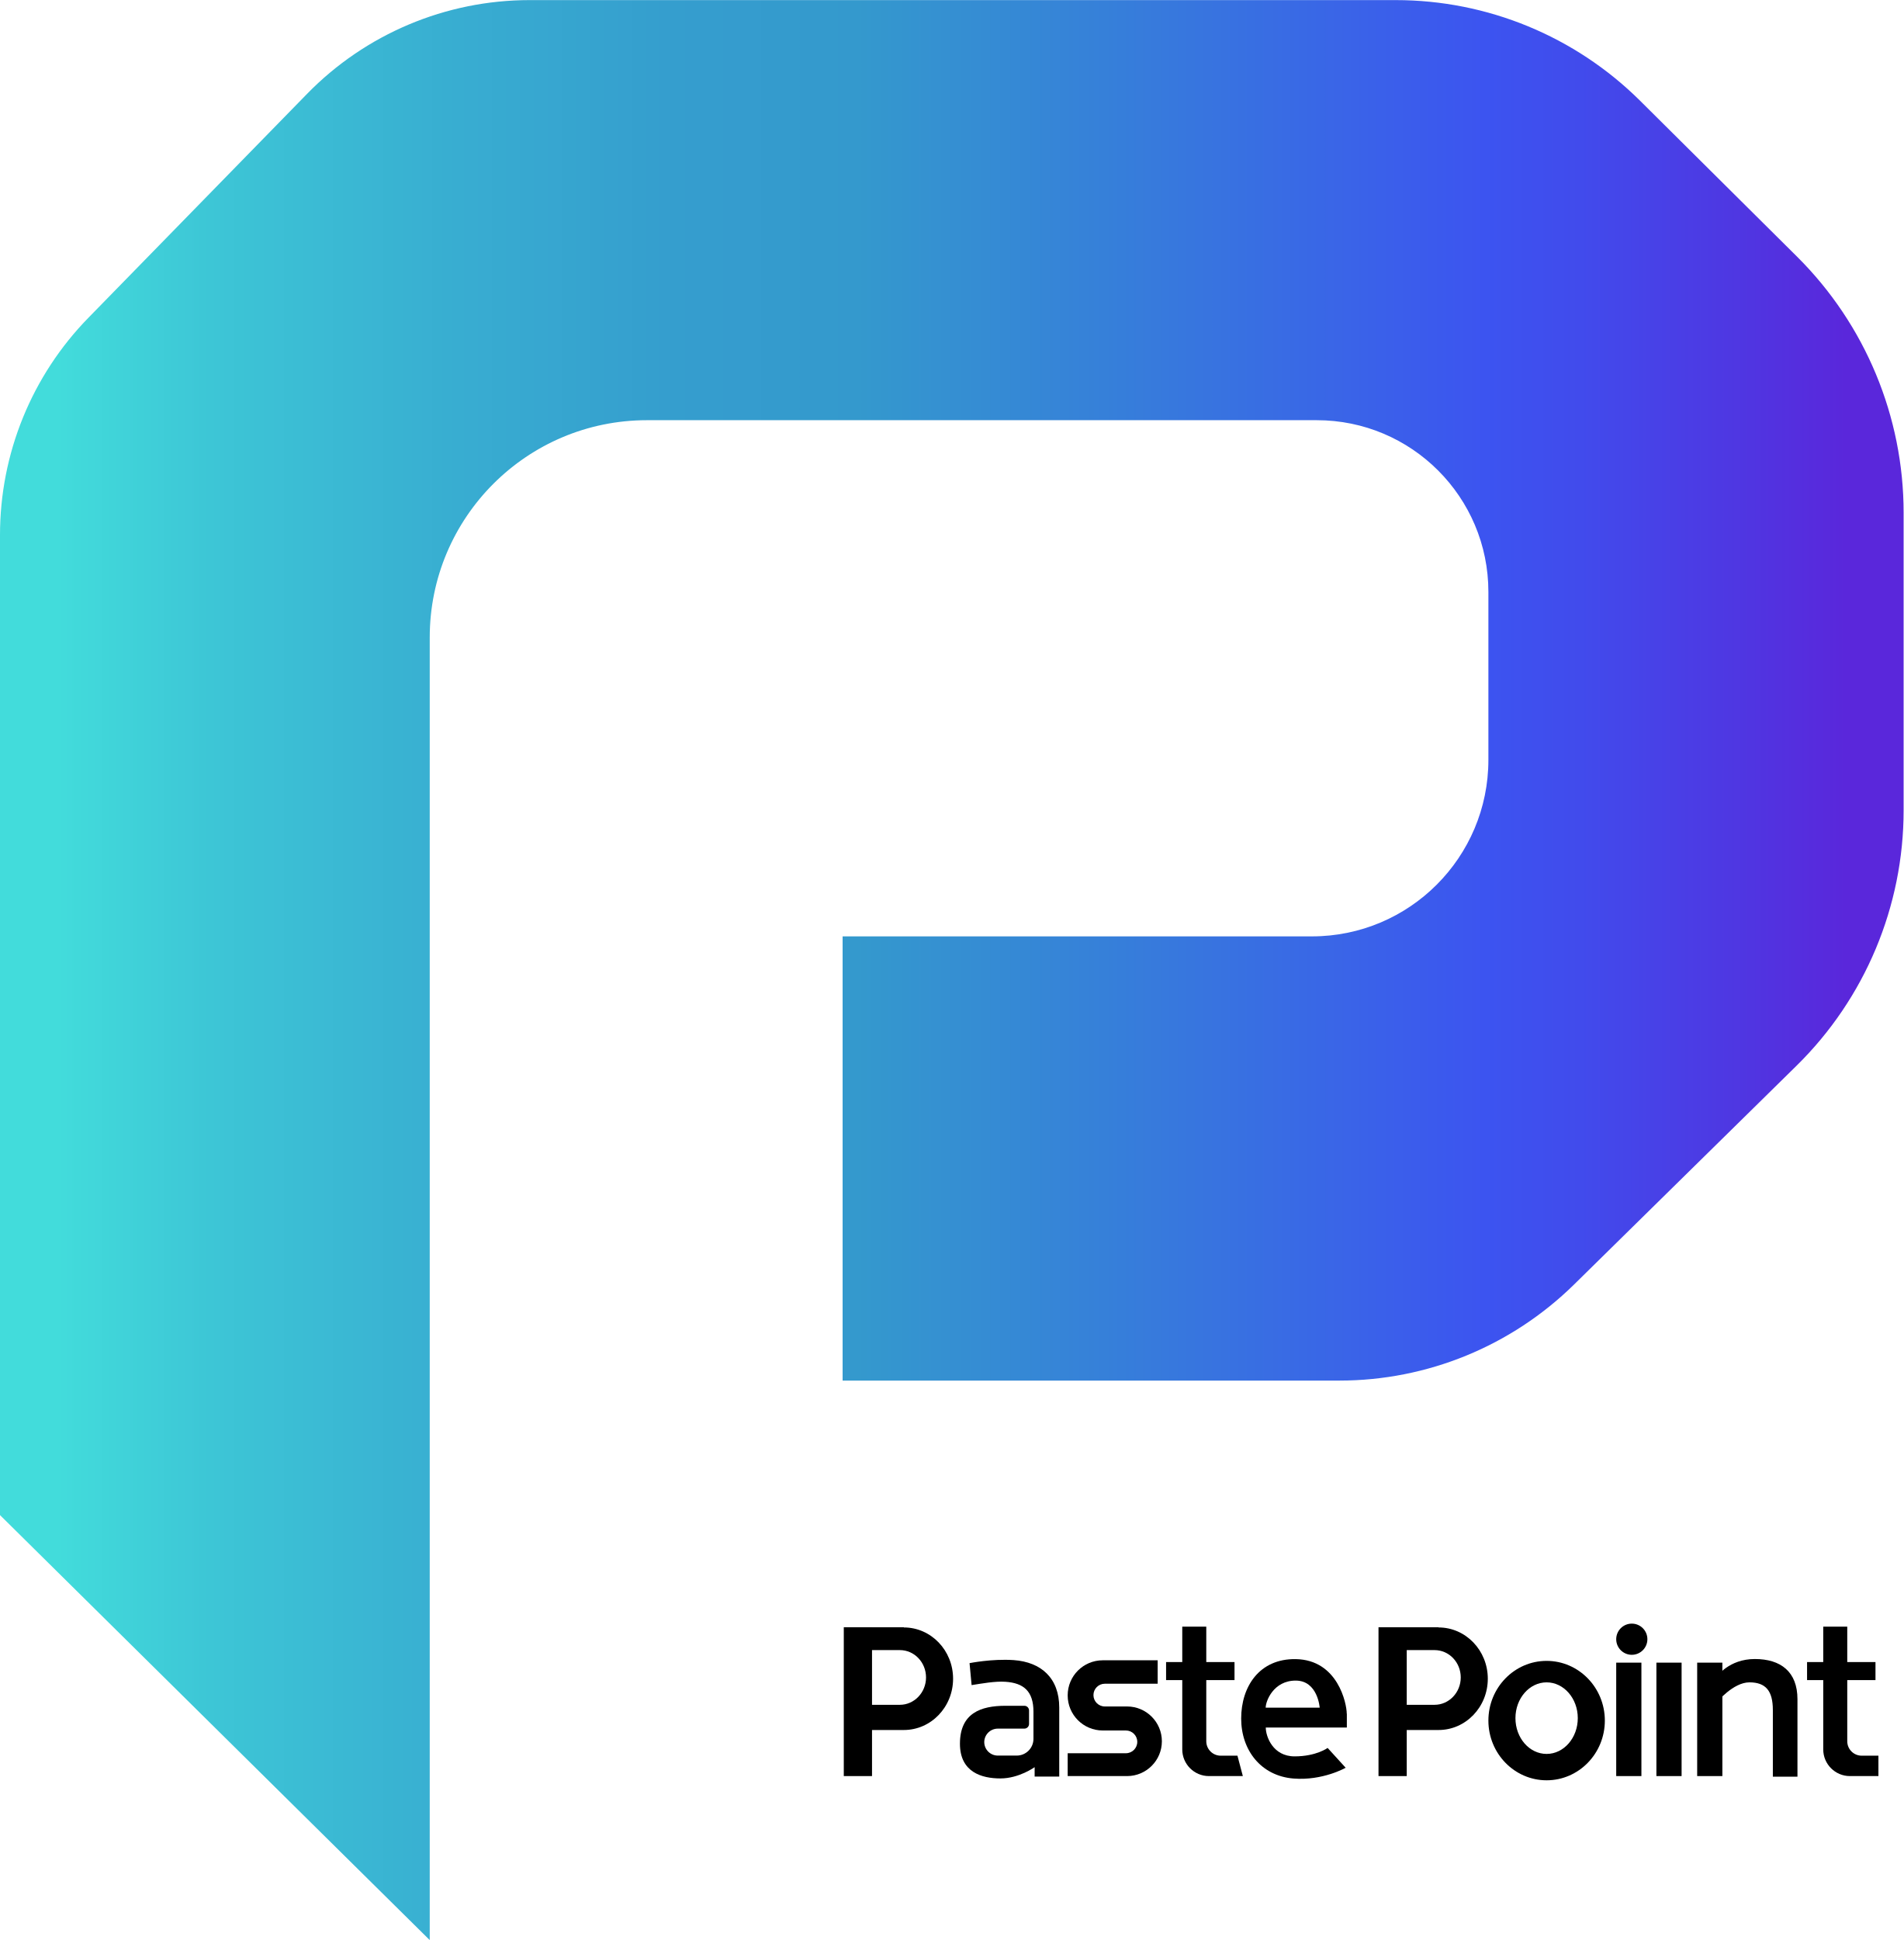
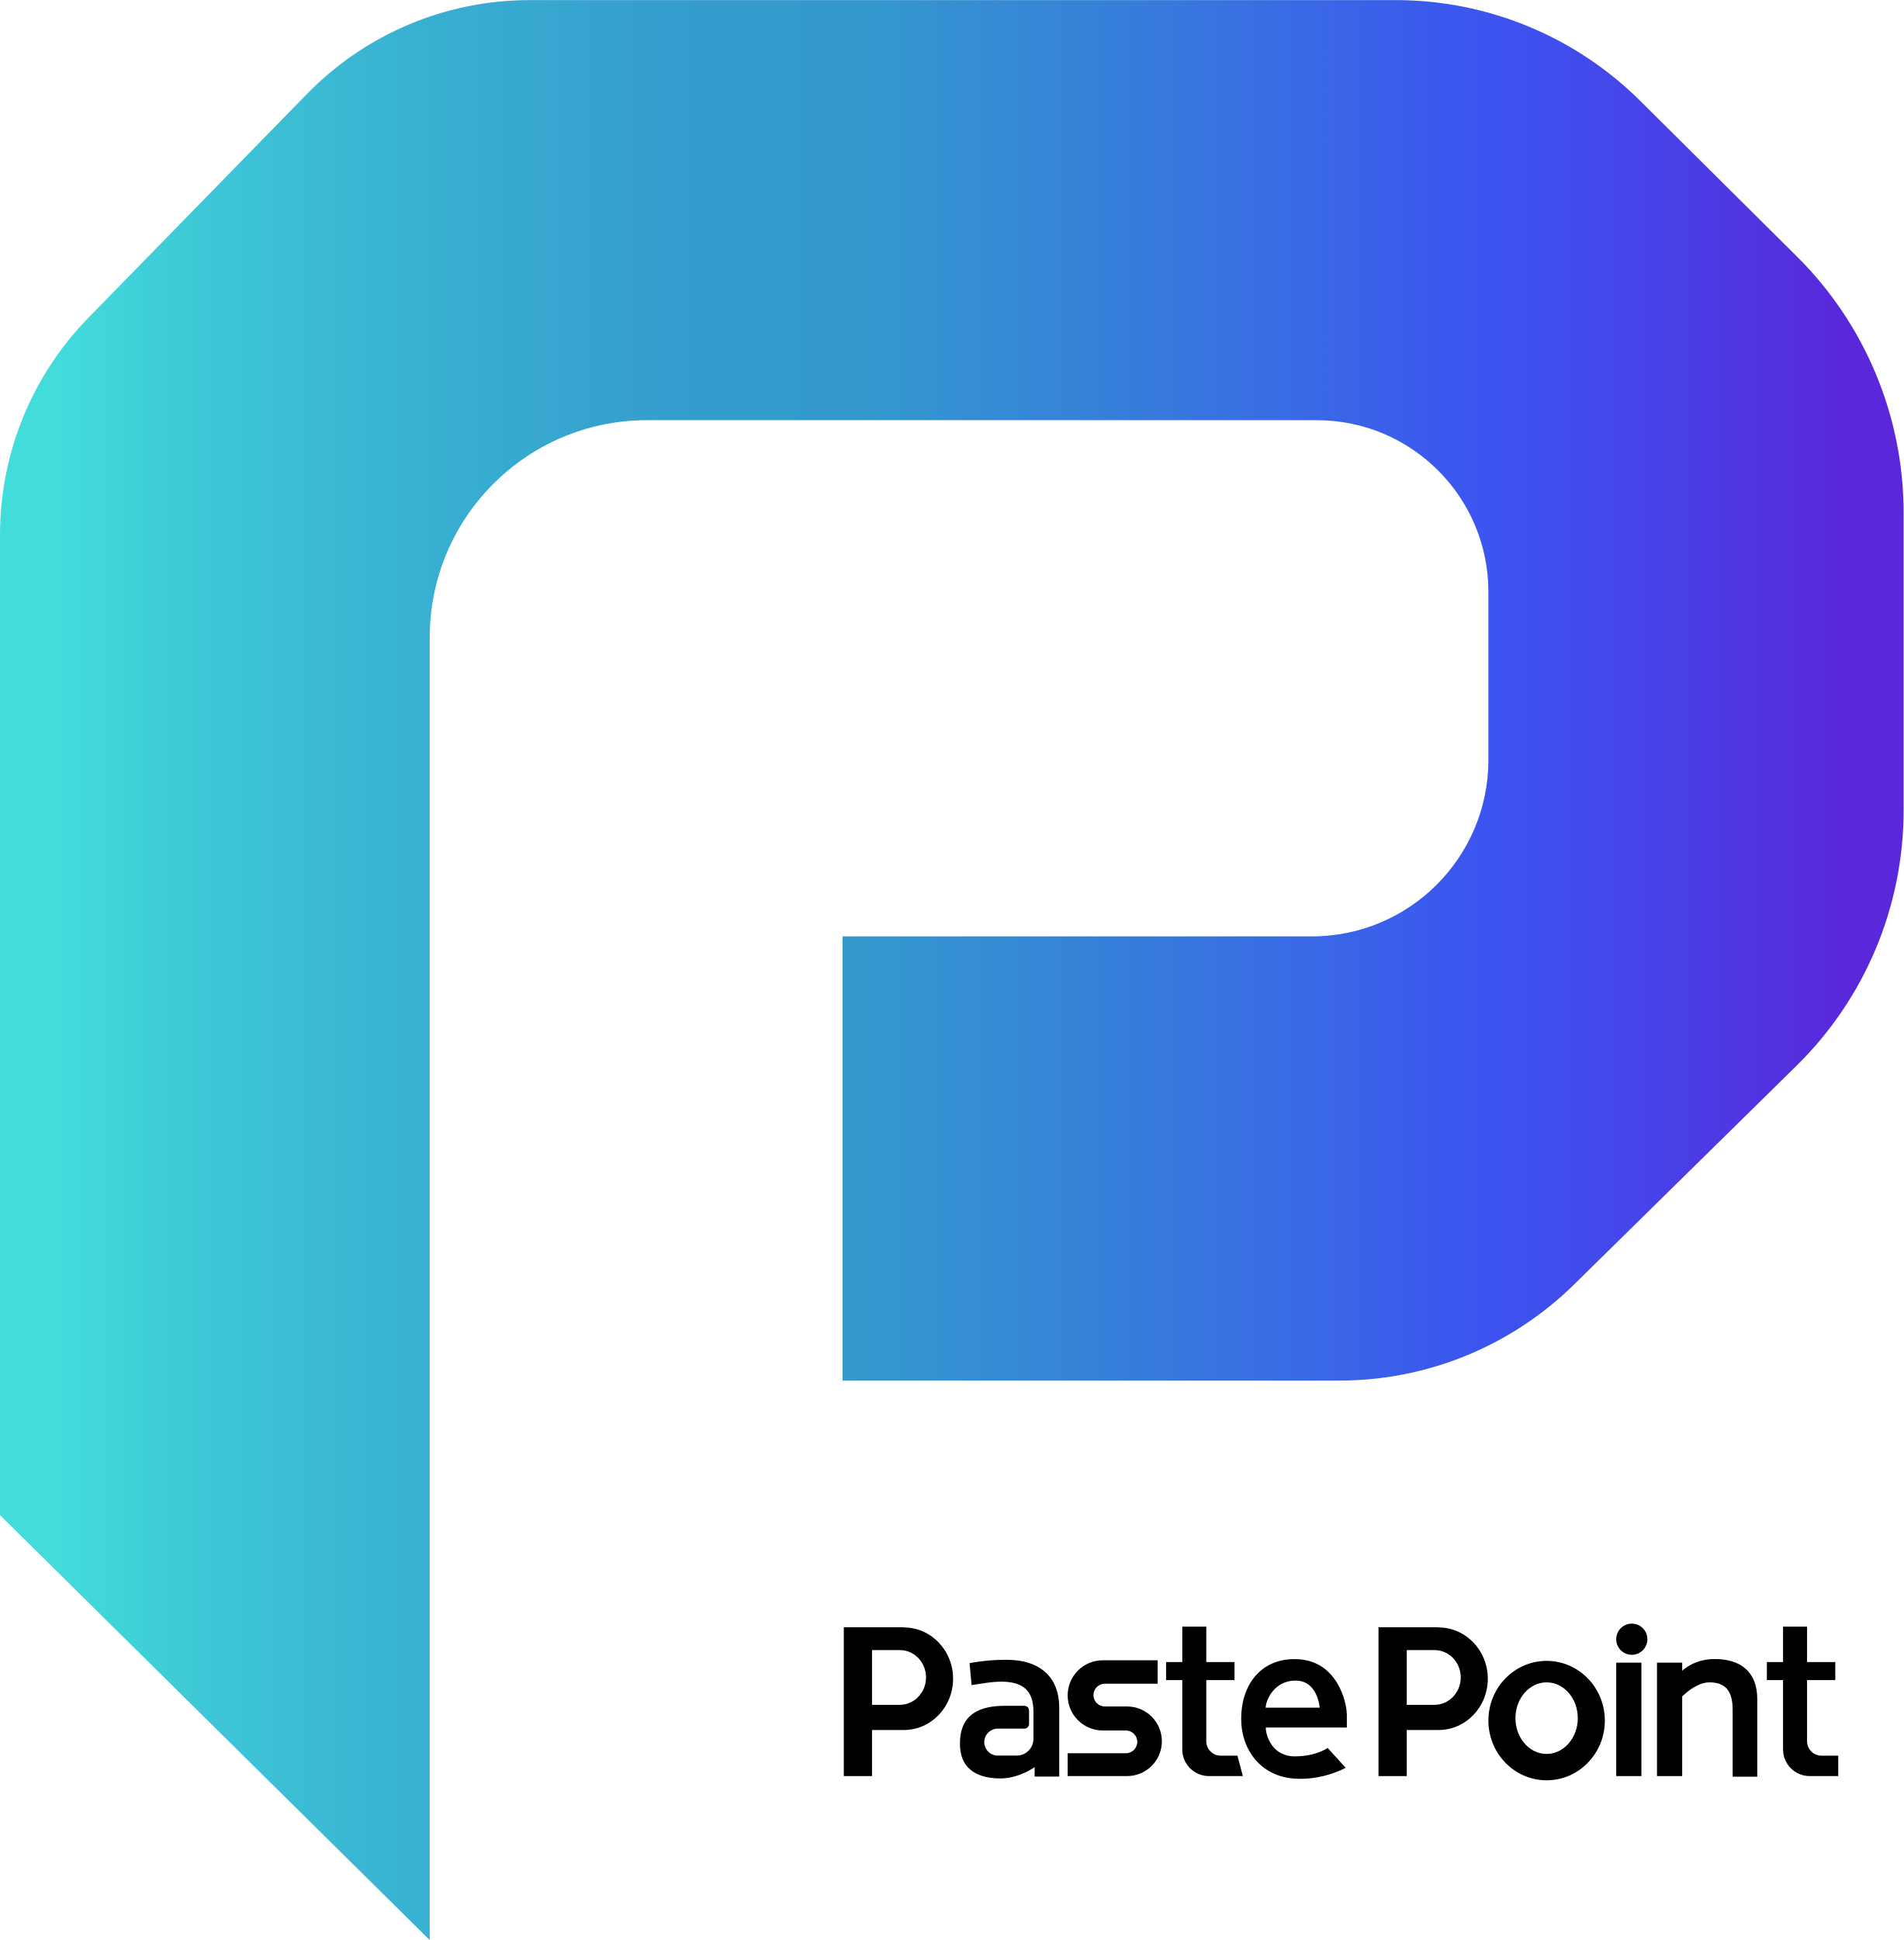
<svg xmlns="http://www.w3.org/2000/svg" id="Layer_2" data-name="Layer 2" viewBox="0 0 194.2 197.88">
  <defs>
    <style>
      .cls-1 {
        fill: url(#linear-gradient);
      }

      .cls-1, .cls-2 {
        stroke-width: 0px;
      }

      .cls-2 {
        fill: #000;
      }
    </style>
    <linearGradient id="linear-gradient" x1="0" y1="98.94" x2="194.2" y2="98.94" gradientUnits="userSpaceOnUse">
      <stop offset=".03" stop-color="#42dcdb" />
      <stop offset=".11" stop-color="#3dc6d6" />
      <stop offset=".24" stop-color="#38add1" />
      <stop offset=".35" stop-color="#359ece" />
      <stop offset=".45" stop-color="#3499cd" />
      <stop offset=".58" stop-color="#3680d9" />
      <stop offset=".78" stop-color="#3c54f0" />
      <stop offset=".83" stop-color="#414bec" />
      <stop offset=".92" stop-color="#5035e1" />
      <stop offset=".97" stop-color="#5a27db" />
    </linearGradient>
  </defs>
-   <path class="cls-1" d="M43.84,197.88V65.02c0-12.24,9.92-22.16,22.16-22.16h68.33c9.67,0,17.51,7.84,17.51,17.51v17.14c0,9.94-8.06,18-18,18h-47.88v45.31h50.68c8.96,0,17.55-3.52,23.94-9.8l22.7-22.32c6.99-6.87,10.92-16.26,10.92-26.05v-30.35c0-9.8-3.91-19.2-10.86-26.11l-16.01-15.9c-6.63-6.59-15.6-10.28-24.94-10.28H54.03c-8.55,0-16.74,3.45-22.71,9.57l-22.28,22.81C3.24,38.31,0,46.27,0,54.57v99.97l43.84,43.35Z" />
-   <path class="cls-2" d="M157.78,169.41c-3.28,0-5.94,2.73-5.94,6.09s2.66,6.09,5.94,6.09,5.94-2.73,5.94-6.09-2.66-6.09-5.94-6.09ZM157.78,178.9c-1.76,0-3.18-1.63-3.18-3.65s1.43-3.65,3.18-3.65,3.18,1.63,3.18,3.65-1.43,3.65-3.18,3.65Z" />
-   <rect class="cls-2" x="164.88" y="169.59" width="2.57" height="11.57" />
-   <rect class="cls-2" x="168.98" y="169.59" width="2.57" height="11.57" />
-   <path class="cls-2" d="M188.45,165.92h-2.45v12.52c0,1.5,1.22,2.72,2.72,2.72h2.91v-2.08h-1.71c-.81,0-1.47-.66-1.47-1.47v-11.69Z" />
-   <rect class="cls-2" x="173.14" y="169.59" width="2.57" height="11.57" />
-   <rect class="cls-2" x="140.63" y="165.98" width="2.88" height="15.18" />
-   <path class="cls-2" d="M146.76,165.98h-5.66v2.33h5.25c1.48,0,2.67,1.25,2.67,2.79s-1.2,2.79-2.67,2.79h-5.25v2.57h5.66c2.77,0,5.02-2.34,5.02-5.23s-2.25-5.23-5.02-5.23Z" />
-   <rect class="cls-2" x="86.08" y="165.98" width="2.88" height="15.18" />
-   <path class="cls-2" d="M92.21,165.98h-5.66v2.33h5.25c1.48,0,2.67,1.25,2.67,2.79s-1.2,2.79-2.67,2.79h-5.25v2.57h5.66c2.77,0,5.02-2.34,5.02-5.23s-2.25-5.23-5.02-5.23Z" />
-   <path class="cls-2" d="M175.16,171s1.22-1.78,3.86-1.78,4.35,1.29,4.35,4.1v7.9h-2.51v-6.8c0-1.96-.73-2.82-2.39-2.82s-3.31,2.02-3.31,2.02v-2.63Z" />
+   <path class="cls-1" d="m43.84,197.88l0,-132.86c0,-12.24 9.92,-22.16 22.16,-22.16l68.33,0c9.67,0 17.51,7.84 17.51,17.51l0,17.14c0,9.94 -8.06,18 -18,18l-47.88,0l0,45.31l50.68,0c8.96,0 17.55,-3.52 23.94,-9.8l22.7,-22.32c6.99,-6.87 10.92,-16.26 10.92,-26.05l0,-30.35c0,-9.8 -3.91,-19.2 -10.86,-26.11l-16.01,-15.9c-6.63,-6.59 -15.6,-10.28 -24.94,-10.28l-88.36,0c-8.55,0 -16.74,3.45 -22.71,9.57l-22.28,22.81c-5.8,5.92 -9.04,13.88 -9.04,22.18l0,99.97l43.84,43.35l0,-0.01z" />
+   <path class="cls-2" d="m157.78,169.41c-3.28,0 -5.94,2.73 -5.94,6.09s2.66,6.09 5.94,6.09s5.94,-2.73 5.94,-6.09s-2.66,-6.09 -5.94,-6.09zm0,9.49c-1.76,0 -3.18,-1.63 -3.18,-3.65s1.43,-3.65 3.18,-3.65s3.18,1.63 3.18,3.65s-1.43,3.65 -3.18,3.65z" />
+   <rect class="cls-2" height="11.57" width="2.57" x="164.88" y="169.59" />
+   <path class="cls-2" d="m184.35,165.92l-2.45,0l0,12.52c0,1.5 1.22,2.72 2.72,2.72l2.91,0l0,-2.08l-1.71,0c-0.81,0 -1.47,-0.66 -1.47,-1.47l0,-11.69z" />
+   <rect class="cls-2" height="11.57" width="2.57" x="169.04" y="169.59" />
+   <rect class="cls-2" height="15.18" width="2.88" x="140.63" y="165.98" />
+   <path class="cls-2" d="m146.76,165.98l-5.66,0l0,2.33l5.25,0c1.48,0 2.67,1.25 2.67,2.79s-1.2,2.79 -2.67,2.79l-5.25,0l0,2.57l5.66,0c2.77,0 5.02,-2.34 5.02,-5.23s-2.25,-5.23 -5.02,-5.23l0,-0.02z" />
+   <rect class="cls-2" height="15.18" width="2.88" x="86.08" y="165.98" />
+   <path class="cls-2" d="m92.21,165.98l-5.66,0l0,2.33l5.25,0c1.48,0 2.67,1.25 2.67,2.79s-1.2,2.79 -2.67,2.79l-5.25,0l0,2.57l5.66,0c2.77,0 5.02,-2.34 5.02,-5.23s-2.25,-5.23 -5.02,-5.23l0,-0.02z" />
+   <path class="cls-2" d="m171.06,171s1.22,-1.78 3.86,-1.78s4.35,1.29 4.35,4.1l0,7.9l-2.51,0l0,-6.8c0,-1.96 -0.73,-2.82 -2.39,-2.82s-3.31,2.02 -3.31,2.02l0,-2.63l0,0.01z" />
  <circle class="cls-2" cx="166.47" cy="167.2" r="1.59" />
-   <rect class="cls-2" x="184.35" y="169.53" width="6.98" height="1.84" />
-   <path class="cls-2" d="M123.06,165.92h-2.45v12.52c0,1.5,1.22,2.72,2.72,2.72h3.46l-.55-2.08h-1.71c-.81,0-1.47-.66-1.47-1.47v-11.69Z" />
-   <rect class="cls-2" x="118.96" y="169.53" width="6.98" height="1.84" />
-   <path class="cls-2" d="M111.55,172.9h0c0-.64.52-1.16,1.16-1.16h5.39v-2.39h-5.6c-1.98,0-3.58,1.6-3.58,3.58h0c0,1.98,1.6,3.58,3.58,3.58h2.36c.64,0,1.16.52,1.16,1.16h0c0,.64-.52,1.16-1.16,1.16h-5.94v2.33h6.06c1.96,0,3.55-1.59,3.55-3.55h0c0-1.96-1.59-3.55-3.55-3.55h-2.27c-.64,0-1.16-.52-1.16-1.16Z" />
-   <path class="cls-2" d="M137.39,174.8c0-1.04-.91-5.5-5.2-5.57-3.73-.06-5.57,2.82-5.57,6.06s2.03,5.85,5.33,6.12c3,.24,5.33-1.1,5.33-1.1l-1.84-2.02s-1.16.86-3.37.86-2.94-2.02-2.94-2.94h8.27v-1.41ZM129.12,174.18c0-.67.8-2.76,3.06-2.76s2.45,2.76,2.45,2.76h-5.51Z" />
-   <path class="cls-2" d="M100.41,177.7h0c0-.76.62-1.38,1.38-1.38h2.71c.26,0,.48-.21.48-.48v-1.37c0-.26-.21-.48-.48-.48h-1.93c-2.51,0-4.64.75-4.64,3.87,0,2.91,2.23,3.54,4.13,3.54s3.49-1.15,3.49-1.15v.96h2.51v-7.04c0-3-1.84-4.64-4.65-4.84-2.23-.15-4.5.31-4.5.31l.21,2.24c1.04-.16,2.38-.41,3.43-.34,1.9.12,2.88.98,2.88,3.06v2.76c0,.95-.77,1.71-1.71,1.71h-1.93c-.76,0-1.38-.62-1.38-1.38Z" />
+   <rect class="cls-2" height="1.84" width="6.98" x="180.25" y="169.53" />
+   <path class="cls-2" d="m123.06,165.92l-2.45,0l0,12.52c0,1.5 1.22,2.72 2.72,2.72l3.46,0l-0.55,-2.08l-1.71,0c-0.81,0 -1.47,-0.66 -1.47,-1.47l0,-11.69z" />
+   <rect class="cls-2" height="1.84" width="6.98" x="118.96" y="169.53" />
+   <path class="cls-2" d="m111.55,172.9l0,0c0,-0.64 0.52,-1.16 1.16,-1.16l5.39,0l0,-2.39l-5.6,0c-1.98,0 -3.58,1.6 -3.58,3.58l0,0c0,1.98 1.6,3.58 3.58,3.58l2.36,0c0.64,0 1.16,0.52 1.16,1.16l0,0c0,0.64 -0.52,1.16 -1.16,1.16l-5.94,0l0,2.33l6.06,0c1.96,0 3.55,-1.59 3.55,-3.55l0,0c0,-1.96 -1.59,-3.55 -3.55,-3.55l-2.27,0c-0.64,0 -1.16,-0.52 -1.16,-1.16z" />
+   <path class="cls-2" d="m137.39,174.8c0,-1.04 -0.91,-5.5 -5.2,-5.57c-3.73,-0.06 -5.57,2.82 -5.57,6.06s2.03,5.85 5.33,6.12c3,0.24 5.33,-1.1 5.33,-1.1l-1.84,-2.02s-1.16,0.86 -3.37,0.86s-2.94,-2.02 -2.94,-2.94l8.27,0l0,-1.41l-0.01,0zm-8.27,-0.62c0,-0.67 0.8,-2.76 3.06,-2.76s2.45,2.76 2.45,2.76l-5.51,0z" />
+   <path class="cls-2" d="m100.41,177.7l0,0c0,-0.76 0.62,-1.38 1.38,-1.38l2.71,0c0.26,0 0.48,-0.21 0.48,-0.48l0,-1.37c0,-0.26 -0.21,-0.48 -0.48,-0.48l-1.93,0c-2.51,0 -4.64,0.75 -4.64,3.87c0,2.91 2.23,3.54 4.13,3.54s3.49,-1.15 3.49,-1.15l0,0.96l2.51,0l0,-7.04c0,-3 -1.84,-4.64 -4.65,-4.84c-2.23,-0.15 -4.5,0.31 -4.5,0.31l0.21,2.24c1.04,-0.16 2.38,-0.41 3.43,-0.34c1.9,0.12 2.88,0.98 2.88,3.06l0,2.76c0,0.95 -0.77,1.71 -1.71,1.71l-1.93,0c-0.76,0 -1.38,-0.62 -1.38,-1.38l0,0.01z" />
</svg>
